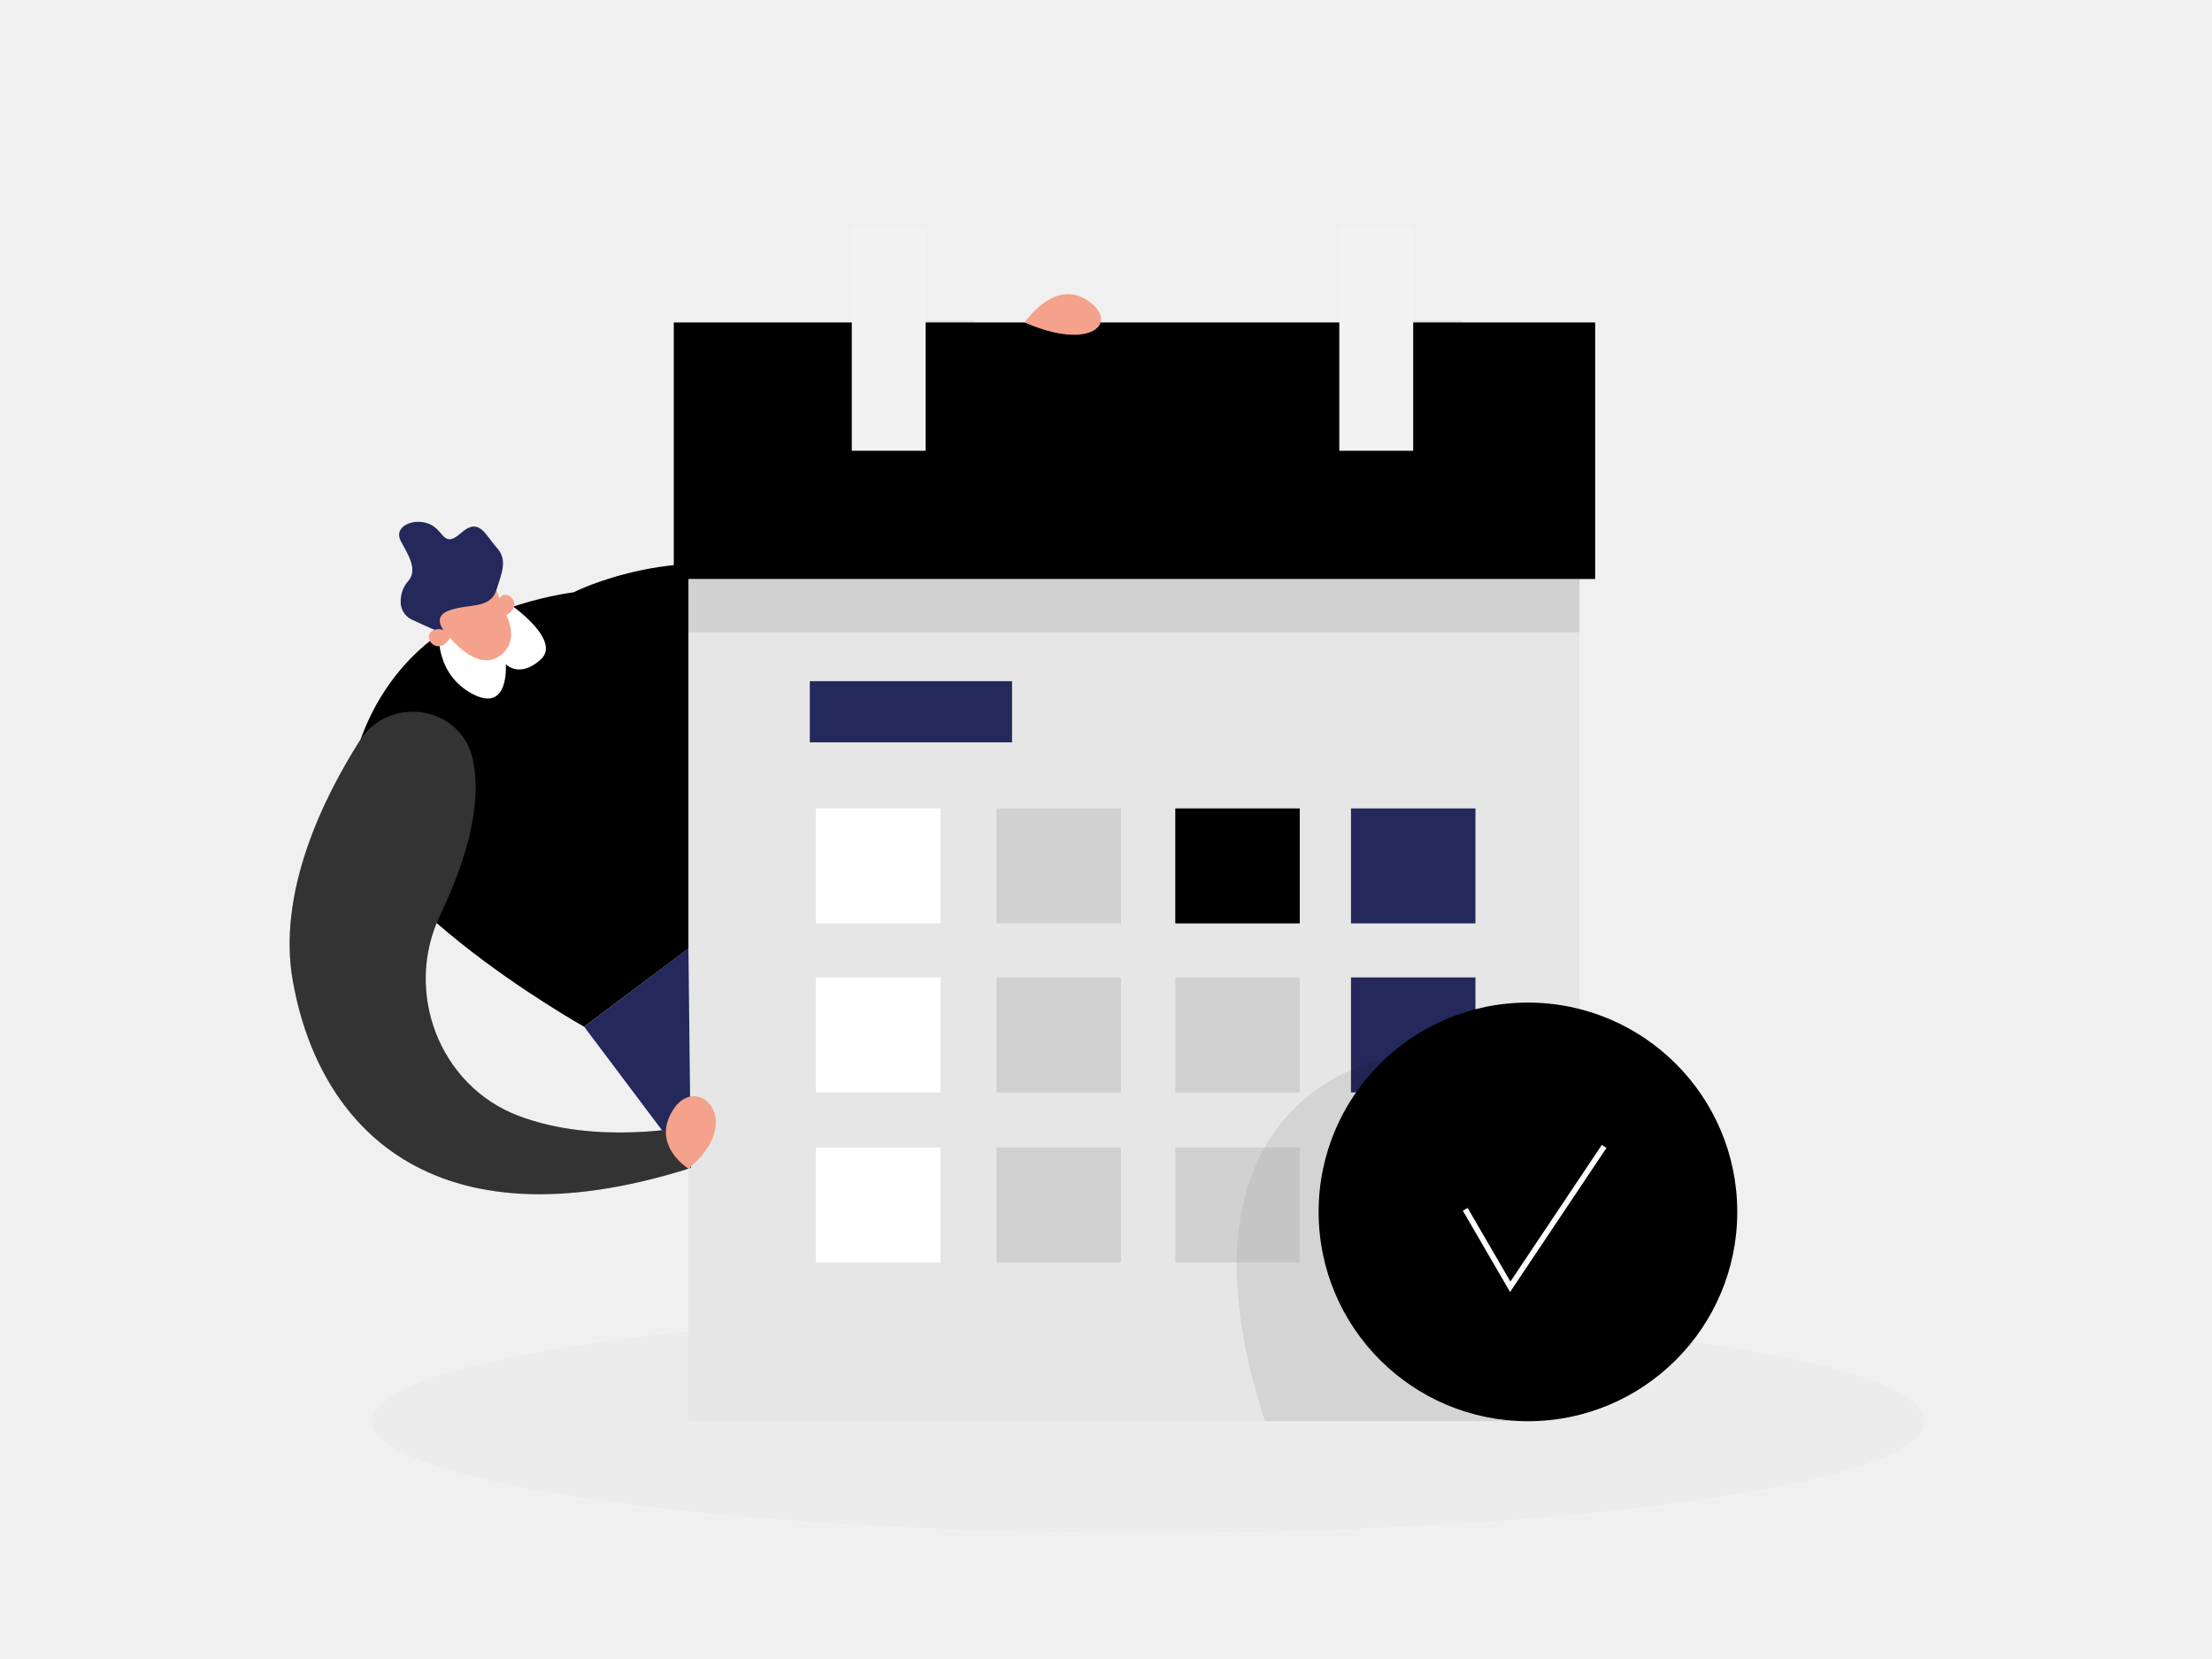
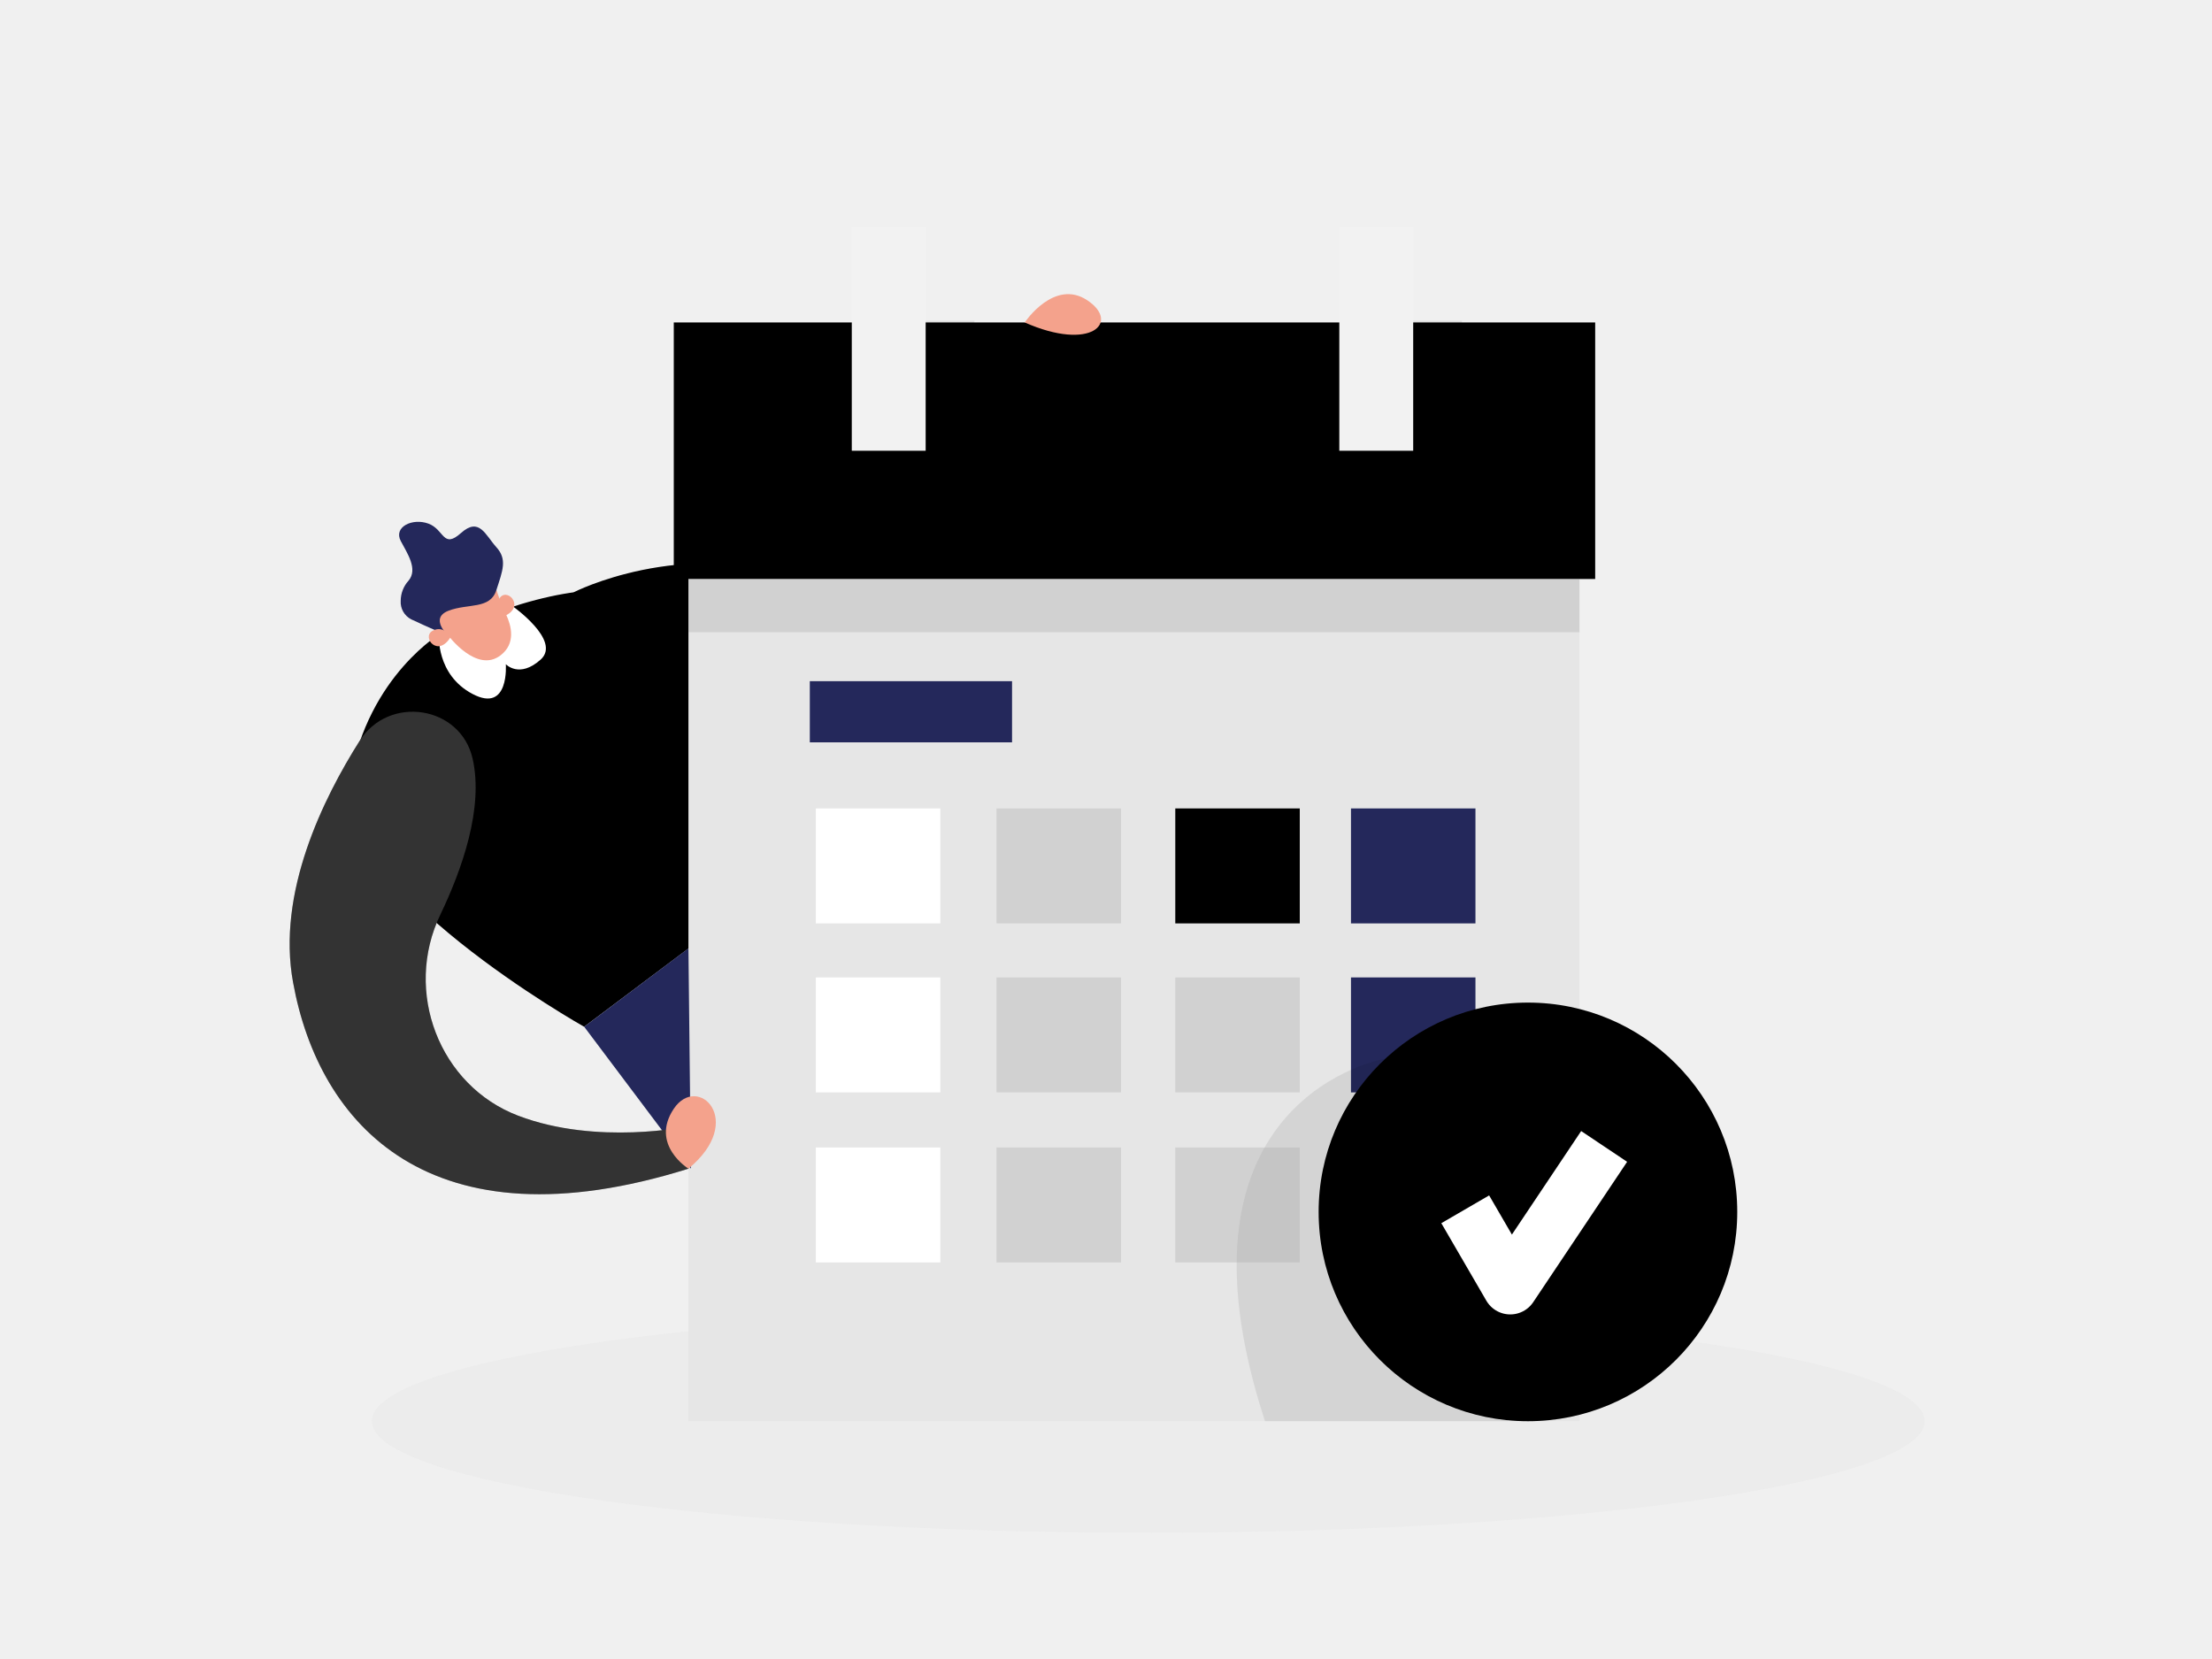
<svg xmlns="http://www.w3.org/2000/svg" width="{width}" id="Layer_1" data-name="Layer 1" viewBox="0 0 400 300">
  <path d="M103.73,107.11s19.49-10,41.49-2.41-20.74,20-20.74,20Z" fill="{primaryColor}" />
  <path d="M103.73,107.11s19.49-10,41.49-2.41-20.74,20-20.74,20Z" opacity="0.08" />
  <path d="M80,114.32S66.63,122,63.3,141s42.33,44.67,42.33,44.67L134,164.38s16.85-74.22-42.41-54.3Z" fill="{primaryColor}" />
  <ellipse cx="207.64" cy="256.99" rx="140.39" ry="20.18" fill="#e6e6e6" opacity="0.45" />
  <rect x="124.49" y="71.77" width="161.12" height="185.22" fill="#e6e6e6" />
  <rect x="244.3" y="176.75" width="22.51" height="20.79" fill="#24285b" />
  <rect x="244.3" y="207.5" width="22.51" height="20.79" fill="#a5a5a5" />
  <path d="M250.54,191.42s-41,6.81-21.79,65.57h43.88Z" opacity="0.08" />
  <polygon points="105.64 185.67 124.93 211.33 124.49 171.5 105.64 185.67" fill="#24285b" />
  <rect x="121.84" y="58.31" width="166.62" height="46.39" fill="{primaryColor}" />
  <circle cx="276.3" cy="219.15" r="37.85" fill="{secondaryColor}" />
-   <polyline points="264.96 218.68 273.1 232.69 290.08 207.31" fill="none" stroke="#fff" strokeLinecap="round" strokeLinejoin="round" strokeWidth="10" />
+   <polyline points="264.96 218.68 273.1 232.69 290.08 207.31" fill="none" stroke="#fff" strokeLinecap="round" stroke-linejoin="round" stroke-width="10" />
  <rect x="154.03" y="41.08" width="13.36" height="40.43" fill="#f2f2f2" />
  <rect x="167.39" y="58" width="8.82" height="23.5" opacity="0.08" />
  <rect x="255.55" y="58" width="8.82" height="23.5" opacity="0.08" />
  <rect x="242.19" y="41.08" width="13.36" height="40.43" fill="#f2f2f2" />
  <rect x="146.44" y="123.18" width="36.57" height="11.06" fill="#24285b" />
  <rect x="147.53" y="146.19" width="22.51" height="20.79" fill="#fff" />
  <rect x="180.2" y="146.19" width="22.51" height="20.79" fill="#a5a5a5" opacity="0.32" />
  <rect x="212.53" y="146.19" width="22.51" height="20.79" fill="{secondaryColor}" />
  <rect x="244.3" y="146.19" width="22.51" height="20.79" fill="#24285b" />
  <path d="M79.37,114.71s-.57,7.29,6.1,10.79,6-5.39,6-5.39,2.43,2.62,6.29-.83-5.21-9.77-5.21-9.77Z" fill="#fff" />
  <rect x="147.53" y="176.75" width="22.51" height="20.79" fill="#fff" />
  <rect x="180.2" y="176.75" width="22.51" height="20.79" fill="#a5a5a5" opacity="0.32" />
  <rect x="212.53" y="176.75" width="22.51" height="20.79" fill="#a5a5a5" opacity="0.32" />
  <rect x="147.53" y="207.5" width="22.51" height="20.79" fill="#fff" />
  <rect x="180.2" y="207.5" width="22.51" height="20.79" fill="#a5a5a5" opacity="0.32" />
  <rect x="212.53" y="207.5" width="22.51" height="20.79" fill="#a5a5a5" opacity="0.32" />
  <path d="M89.76,106.66a41.88,41.88,0,0,0,1.76,4.47c.94,2,1.81,5.22-1,7.37-4.3,3.32-9.43-3.55-9.43-3.55s-6.61-5.51-2-9.13C83.33,102.57,87.39,99.7,89.76,106.66Z" fill="#f4a28c" />
  <path d="M73.88,105a5.46,5.46,0,0,0-1.42,3.64A3.51,3.51,0,0,0,74.37,112c3.12,1.47,6.73,3,6.73,3s-3.55-3.19,0-4.56,7.52-.19,8.66-3.73,2-5.55,0-7.76-3.09-5.51-6.39-2.57-3-.62-5.89-1.69-6.38.59-5,3.16C73.64,100.05,75.62,102.91,73.88,105Z" fill="#24285b" />
  <path d="M85.46,137.18c-2.19-9.6-15.13-11.55-20.41-3.24C58.44,144.37,50,161.48,53,177.67c4.66,25.66,24.71,48.33,71.52,33.66v-7.66s-16.5,3.53-30.8-1.91-20.8-22.48-14.08-36.39C83.5,157.32,87.5,146.14,85.46,137.18Z" fill="{primaryColor}" />
  <path d="M85.46,137.18c-2.19-9.6-15.13-11.55-20.41-3.24C58.44,144.37,50,161.48,53,177.67c4.66,25.66,24.71,48.33,71.52,33.66v-7.66s-16.5,3.53-30.8-1.91-20.8-22.48-14.08-36.39C83.5,157.32,87.5,146.14,85.46,137.18Z" fill="#fff" opacity="0.2" />
  <path d="M124.49,211.33s-7-4.33-2.65-10.83S135,202.67,124.49,211.33Z" fill="#f4a28c" />
  <rect x="124.49" y="104.7" width="161.12" height="9.62" fill="#a5a5a5" opacity="0.32" />
  <path d="M81.55,115.1s-1.44-2.14-3.38-1S79.2,119.06,81.55,115.1Z" fill="#f4a28c" />
  <path d="M90.82,111.56S89,109.72,90.47,108,95.17,110,90.82,111.56Z" fill="#f4a28c" />
  <path d="M185.3,58.31s5.33-8,11.33-4S197.3,63.61,185.3,58.31Z" fill="#f4a28c" />
  <path d="M103.73,107.11s27.2,42.72-10.51,70.72l12.41,7.84,18.86-14.17V111S117.56,105,103.73,107.11Z" opacity="0.08" />
</svg>
